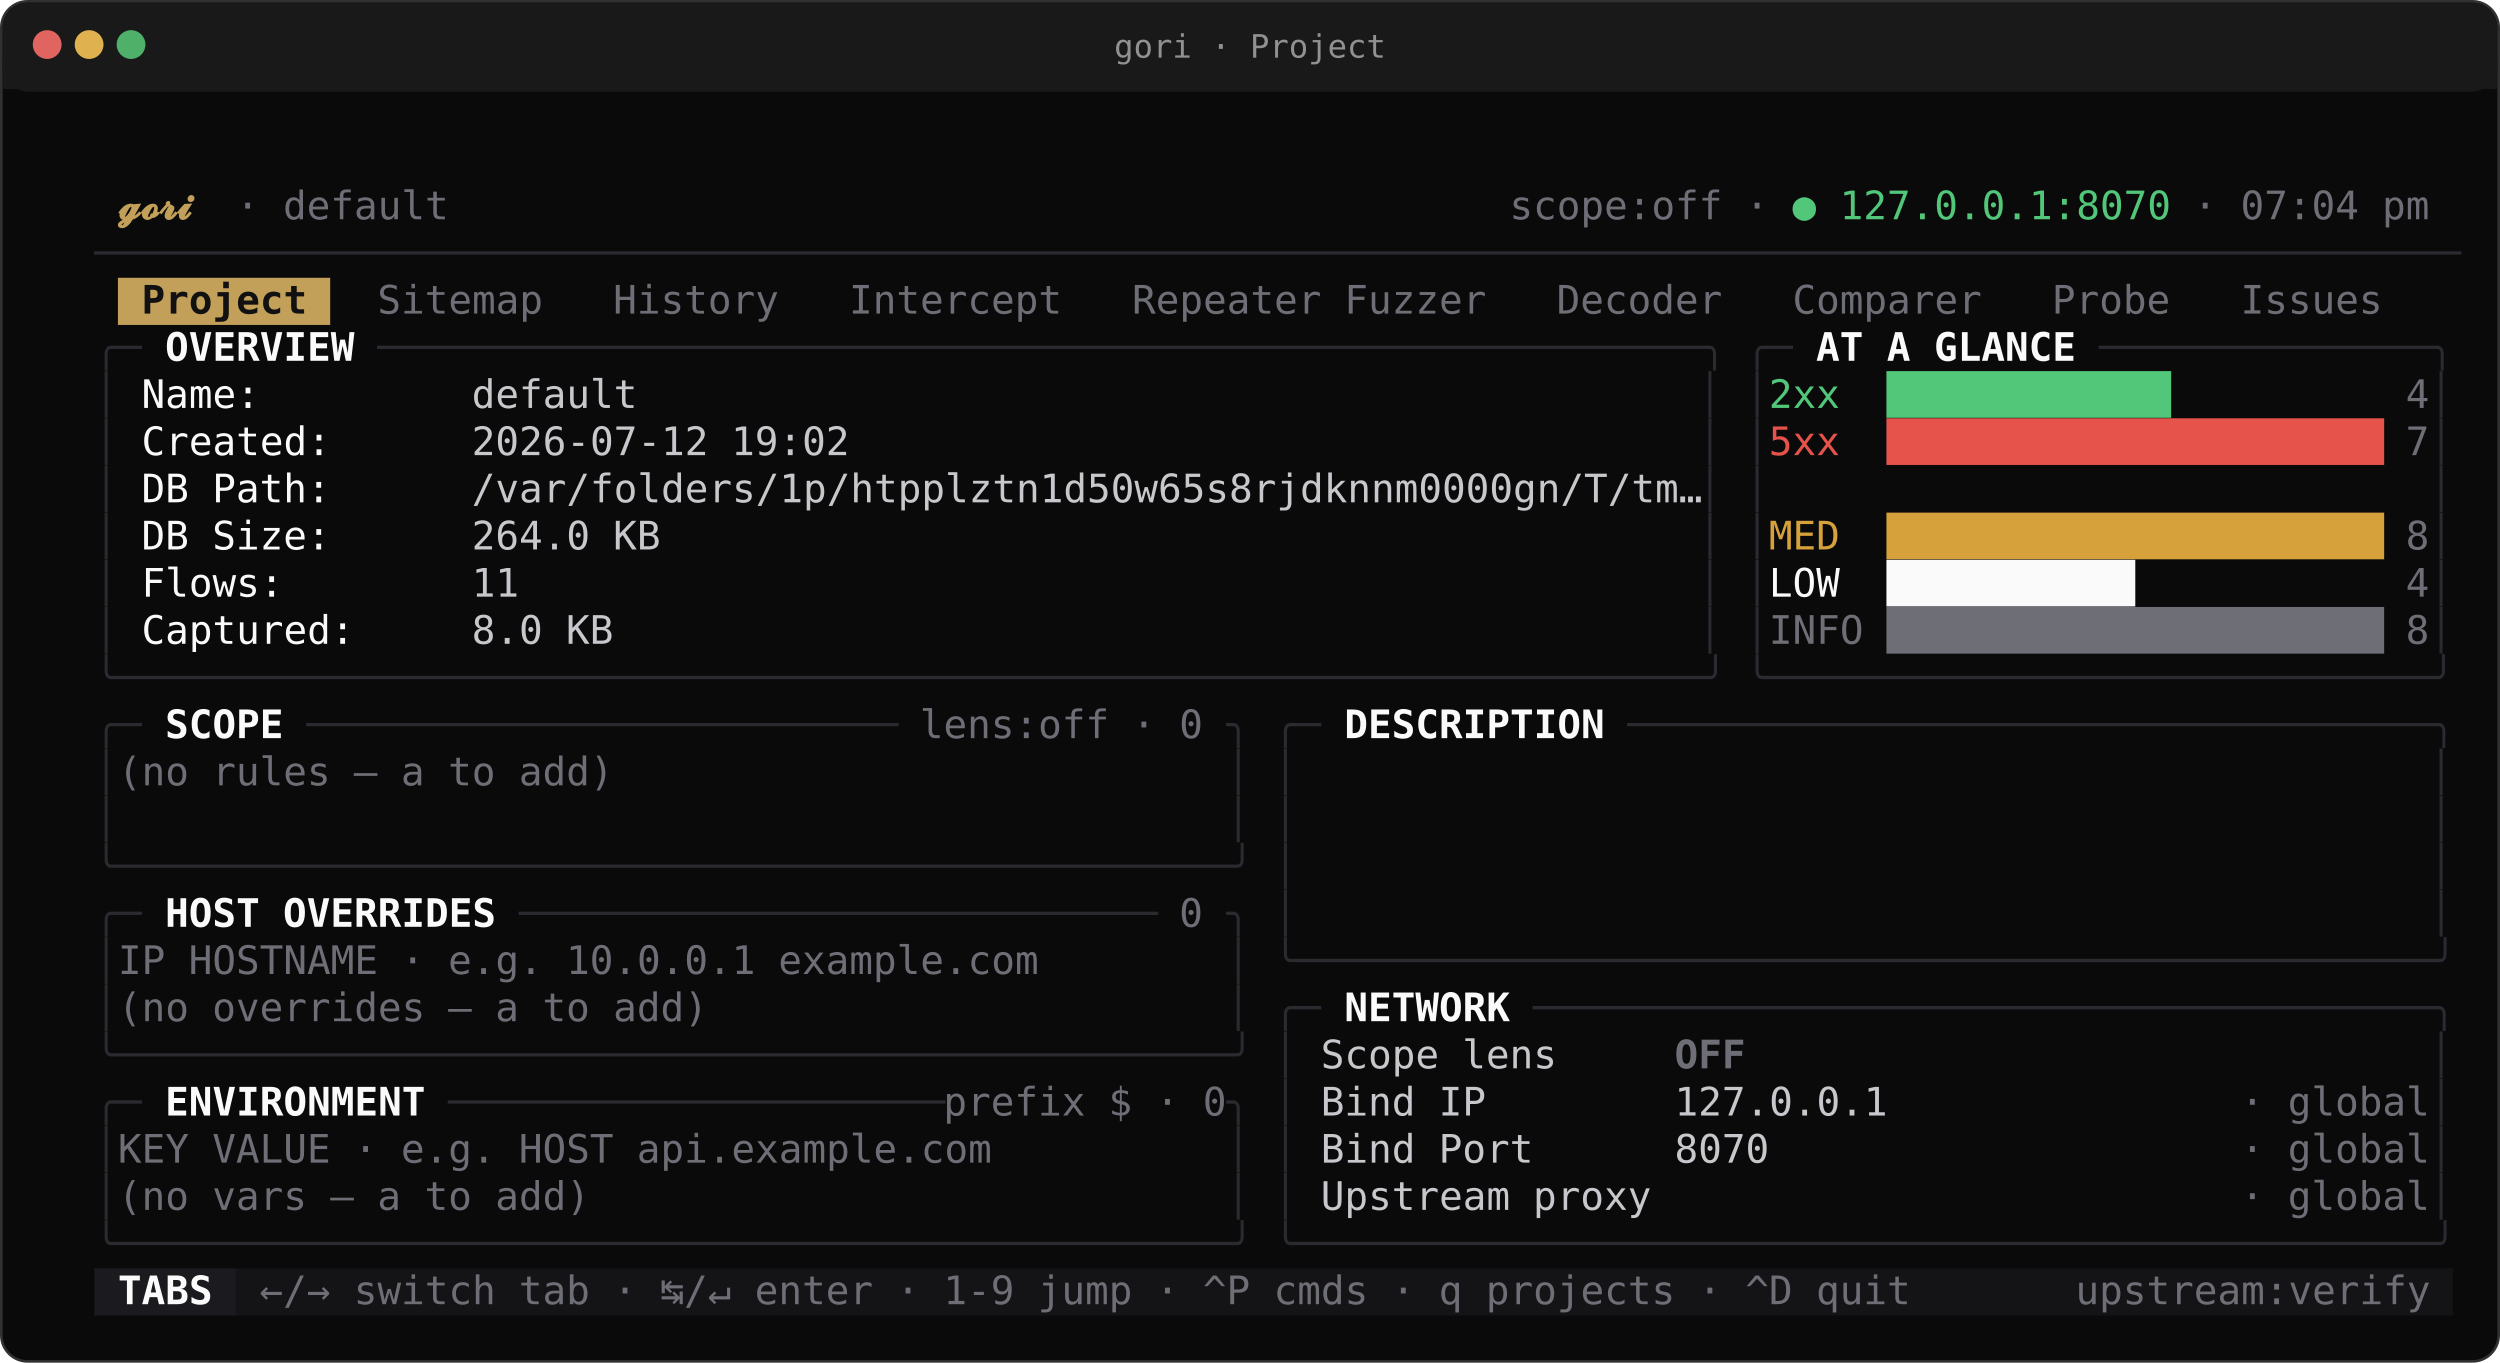
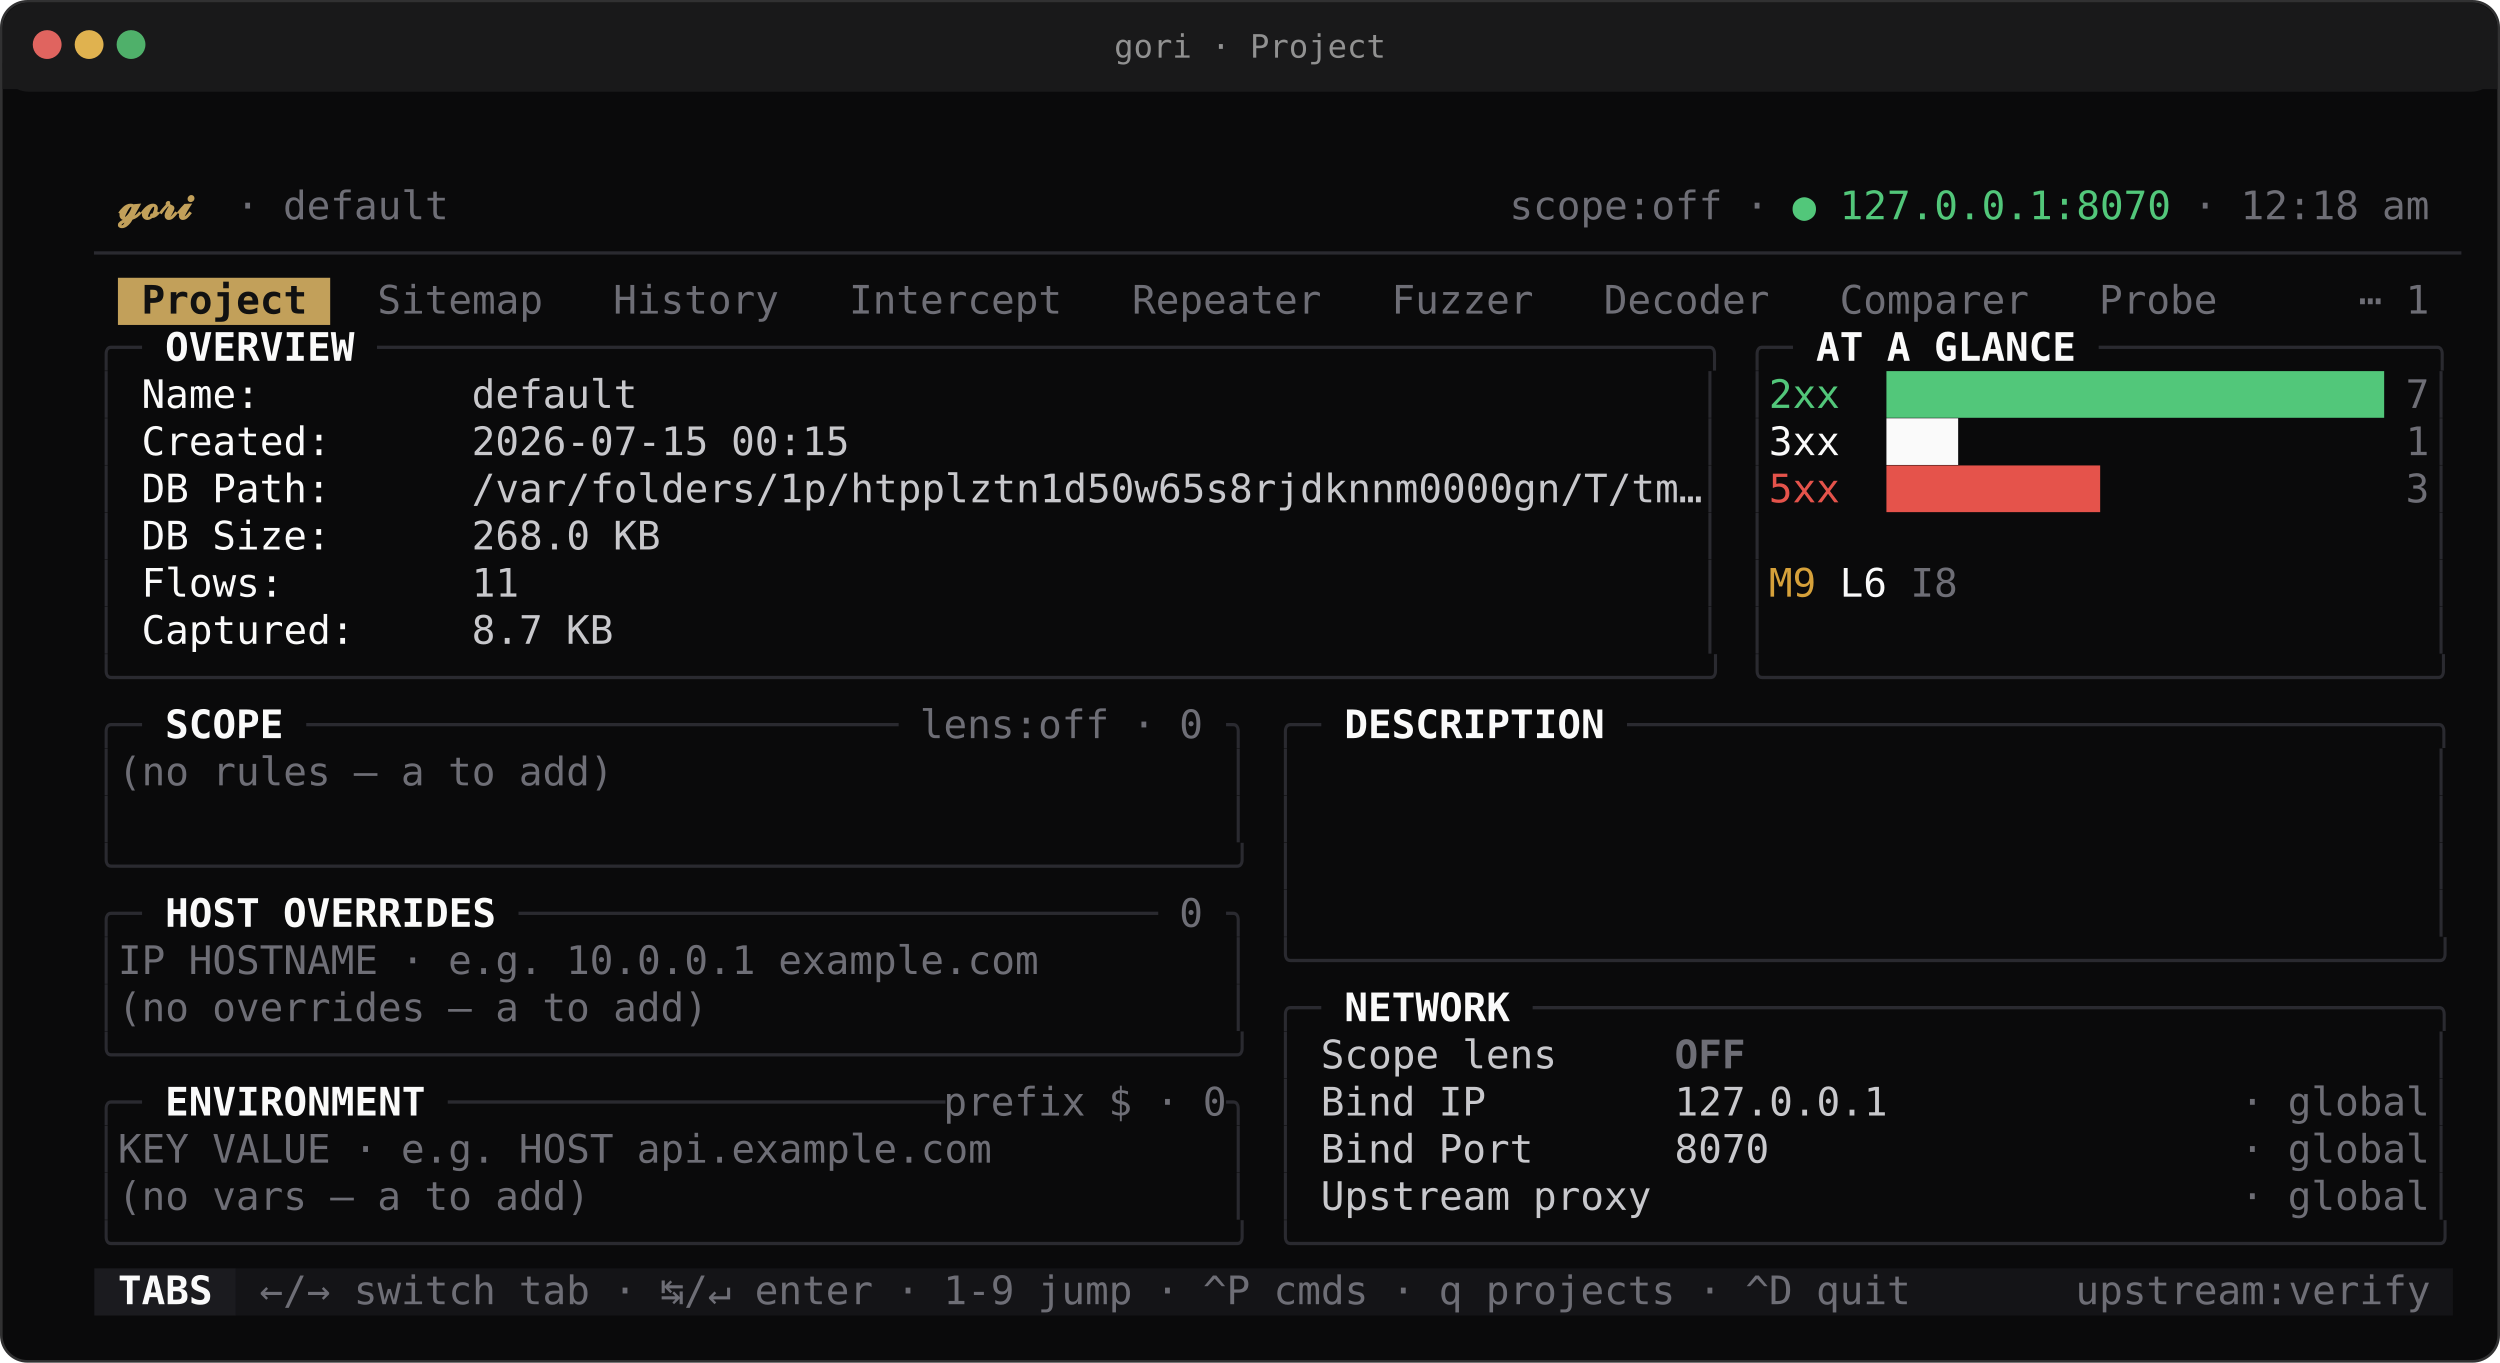
<svg xmlns="http://www.w3.org/2000/svg" width="954" height="520" viewBox="0 0 954.0 520.0" font-family="ui-monospace,'SF Mono','JetBrains Mono',Menlo,Consolas,monospace" font-size="15.0px" role="img" aria-label="gori · Project">
  <rect x="0.5" y="0.5" width="953.0" height="519.0" rx="10" ry="10" fill="#0a0a0b" stroke="#313132" stroke-width="1" />
  <rect x="1" y="1" width="952.0" height="34.0" rx="10" ry="10" fill="#19191a" />
  <rect x="1" y="24.0" width="952.0" height="10" fill="#19191a" />
  <circle cx="18.0" cy="17.0" r="5.5" fill="#e0645f" />
  <circle cx="34.0" cy="17.0" r="5.5" fill="#e0b24f" />
  <circle cx="50.0" cy="17.0" r="5.5" fill="#4fb06a" />
  <text x="477.0" y="22.0" text-anchor="middle" fill="#919191" font-size="12.3px">gori · Project</text>
  <rect x="45.00" y="106.00" width="81.00" height="18.00" fill="#c2a05a" />
  <rect x="36.00" y="484.00" width="54.00" height="18.00" fill="#1b1b1f" />
  <rect x="90.00" y="484.00" width="846.00" height="18.00" fill="#141417" />
  <text x="45.00" y="83.68" textLength="36.00" lengthAdjust="spacingAndGlyphs" fill="#c2a05a" font-weight="700" xml:space="preserve">𝓰𝓸𝓻𝓲</text>
  <text x="90.00" y="83.68" textLength="9.00" lengthAdjust="spacingAndGlyphs" fill="#6e6e76" xml:space="preserve">·</text>
  <text x="108.00" y="83.68" textLength="63.00" lengthAdjust="spacingAndGlyphs" fill="#6e6e76" xml:space="preserve">default</text>
  <text x="576.00" y="83.68" textLength="81.00" lengthAdjust="spacingAndGlyphs" fill="#6e6e76" xml:space="preserve">scope:off</text>
  <text x="666.00" y="83.68" textLength="9.00" lengthAdjust="spacingAndGlyphs" fill="#6e6e76" xml:space="preserve">·</text>
  <text x="684.00" y="83.68" textLength="9.00" lengthAdjust="spacingAndGlyphs" fill="#52c77a" xml:space="preserve">●</text>
  <text x="702.00" y="83.68" textLength="126.00" lengthAdjust="spacingAndGlyphs" fill="#52c77a" xml:space="preserve">127.0.0.1:8070</text>
  <text x="837.00" y="83.68" textLength="9.00" lengthAdjust="spacingAndGlyphs" fill="#6e6e76" xml:space="preserve">·</text>
-   <text x="855.00" y="83.68" textLength="45.00" lengthAdjust="spacingAndGlyphs" fill="#6e6e76" xml:space="preserve">07:04</text>
-   <text x="909.00" y="83.68" textLength="18.00" lengthAdjust="spacingAndGlyphs" fill="#6e6e76" xml:space="preserve">pm</text>
+   <text x="855.00" y="83.68" textLength="45.00" lengthAdjust="spacingAndGlyphs" fill="#6e6e76" xml:space="preserve">12:18</text>
+   <text x="909.00" y="83.68" textLength="18.00" lengthAdjust="spacingAndGlyphs" fill="#6e6e76" xml:space="preserve">am</text>
  <text x="36.00" y="101.68" textLength="900.00" lengthAdjust="spacingAndGlyphs" fill="#2a2a30" xml:space="preserve">────────────────────────────────────────────────────────────────────────────────────────────────────</text>
  <text x="54.00" y="119.68" textLength="63.00" lengthAdjust="spacingAndGlyphs" fill="#111111" font-weight="700" xml:space="preserve">Project</text>
  <text x="144.00" y="119.68" textLength="63.00" lengthAdjust="spacingAndGlyphs" fill="#6e6e76" xml:space="preserve">Sitemap</text>
  <text x="234.00" y="119.68" textLength="63.00" lengthAdjust="spacingAndGlyphs" fill="#6e6e76" xml:space="preserve">History</text>
  <text x="324.00" y="119.68" textLength="81.00" lengthAdjust="spacingAndGlyphs" fill="#6e6e76" xml:space="preserve">Intercept</text>
-   <text x="432.00" y="119.68" textLength="54.00" lengthAdjust="spacingAndGlyphs" fill="#6e6e76" xml:space="preserve">Repeater</text>
-   <text x="513.00" y="119.68" textLength="54.00" lengthAdjust="spacingAndGlyphs" fill="#6e6e76" xml:space="preserve">Fuzzer</text>
-   <text x="594.00" y="119.68" textLength="63.00" lengthAdjust="spacingAndGlyphs" fill="#6e6e76" xml:space="preserve">Decoder</text>
-   <text x="684.00" y="119.68" textLength="72.00" lengthAdjust="spacingAndGlyphs" fill="#6e6e76" xml:space="preserve">Comparer</text>
-   <text x="783.00" y="119.68" textLength="45.00" lengthAdjust="spacingAndGlyphs" fill="#6e6e76" xml:space="preserve">Probe</text>
-   <text x="855.00" y="119.68" textLength="72.00" lengthAdjust="spacingAndGlyphs" fill="#6e6e76" xml:space="preserve">Issues</text>
+   <text x="432.00" y="119.68" textLength="72.00" lengthAdjust="spacingAndGlyphs" fill="#6e6e76" xml:space="preserve">Repeater</text>
+   <text x="531.00" y="119.68" textLength="54.00" lengthAdjust="spacingAndGlyphs" fill="#6e6e76" xml:space="preserve">Fuzzer</text>
+   <text x="612.00" y="119.68" textLength="63.00" lengthAdjust="spacingAndGlyphs" fill="#6e6e76" xml:space="preserve">Decoder</text>
+   <text x="702.00" y="119.68" textLength="72.00" lengthAdjust="spacingAndGlyphs" fill="#6e6e76" xml:space="preserve">Comparer</text>
+   <text x="801.00" y="119.68" textLength="45.00" lengthAdjust="spacingAndGlyphs" fill="#6e6e76" xml:space="preserve">Probe</text>
+   <text x="900.00" y="119.68" textLength="9.00" lengthAdjust="spacingAndGlyphs" fill="#6e6e76" xml:space="preserve">⋯</text>
+   <text x="918.00" y="119.68" textLength="9.00" lengthAdjust="spacingAndGlyphs" fill="#6e6e76" xml:space="preserve">1</text>
  <text x="36.00" y="137.68" textLength="18.00" lengthAdjust="spacingAndGlyphs" fill="#2a2a30" xml:space="preserve">╭─</text>
  <text x="63.00" y="137.68" textLength="72.00" lengthAdjust="spacingAndGlyphs" fill="#fafafa" font-weight="700" xml:space="preserve">OVERVIEW</text>
  <text x="144.00" y="137.68" textLength="513.00" lengthAdjust="spacingAndGlyphs" fill="#2a2a30" xml:space="preserve">────────────────────────────────────────────────────────╮</text>
  <text x="666.00" y="137.68" textLength="18.00" lengthAdjust="spacingAndGlyphs" fill="#2a2a30" xml:space="preserve">╭─</text>
  <text x="693.00" y="137.68" textLength="18.00" lengthAdjust="spacingAndGlyphs" fill="#fafafa" font-weight="700" xml:space="preserve">AT</text>
  <text x="720.00" y="137.68" textLength="9.00" lengthAdjust="spacingAndGlyphs" fill="#fafafa" font-weight="700" xml:space="preserve">A</text>
  <text x="738.00" y="137.68" textLength="54.00" lengthAdjust="spacingAndGlyphs" fill="#fafafa" font-weight="700" xml:space="preserve">GLANCE</text>
  <text x="801.00" y="137.68" textLength="135.00" lengthAdjust="spacingAndGlyphs" fill="#2a2a30" xml:space="preserve">──────────────╮</text>
  <text x="36.00" y="155.68" textLength="9.00" lengthAdjust="spacingAndGlyphs" fill="#2a2a30" xml:space="preserve">│</text>
  <text x="54.00" y="155.68" textLength="45.00" lengthAdjust="spacingAndGlyphs" fill="#fafafa" xml:space="preserve">Name:</text>
  <text x="180.00" y="155.68" textLength="63.00" lengthAdjust="spacingAndGlyphs" fill="#c8c8cc" xml:space="preserve">default</text>
  <text x="648.00" y="155.68" textLength="9.00" lengthAdjust="spacingAndGlyphs" fill="#2a2a30" xml:space="preserve">│</text>
  <text x="666.00" y="155.68" textLength="9.00" lengthAdjust="spacingAndGlyphs" fill="#2a2a30" xml:space="preserve">│</text>
  <text x="675.00" y="155.68" textLength="27.00" lengthAdjust="spacingAndGlyphs" fill="#52c77a" xml:space="preserve">2xx</text>
-   <text x="720.00" y="155.68" textLength="108.00" lengthAdjust="spacingAndGlyphs" fill="#52c77a" xml:space="preserve">████████████</text>
-   <text x="918.00" y="155.68" textLength="9.00" lengthAdjust="spacingAndGlyphs" fill="#6e6e76" xml:space="preserve">4</text>
+   <text x="720.00" y="155.68" textLength="189.00" lengthAdjust="spacingAndGlyphs" fill="#52c77a" xml:space="preserve">█████████████████████</text>
+   <text x="918.00" y="155.68" textLength="9.00" lengthAdjust="spacingAndGlyphs" fill="#6e6e76" xml:space="preserve">7</text>
  <text x="927.00" y="155.68" textLength="9.00" lengthAdjust="spacingAndGlyphs" fill="#2a2a30" xml:space="preserve">│</text>
  <text x="36.00" y="173.68" textLength="9.00" lengthAdjust="spacingAndGlyphs" fill="#2a2a30" xml:space="preserve">│</text>
  <text x="54.00" y="173.68" textLength="72.00" lengthAdjust="spacingAndGlyphs" fill="#fafafa" xml:space="preserve">Created:</text>
-   <text x="180.00" y="173.68" textLength="90.00" lengthAdjust="spacingAndGlyphs" fill="#c8c8cc" xml:space="preserve">2026-07-12</text>
-   <text x="279.00" y="173.68" textLength="45.00" lengthAdjust="spacingAndGlyphs" fill="#c8c8cc" xml:space="preserve">19:02</text>
+   <text x="180.00" y="173.68" textLength="90.00" lengthAdjust="spacingAndGlyphs" fill="#c8c8cc" xml:space="preserve">2026-07-15</text>
+   <text x="279.00" y="173.68" textLength="45.00" lengthAdjust="spacingAndGlyphs" fill="#c8c8cc" xml:space="preserve">00:15</text>
  <text x="648.00" y="173.68" textLength="9.00" lengthAdjust="spacingAndGlyphs" fill="#2a2a30" xml:space="preserve">│</text>
  <text x="666.00" y="173.68" textLength="9.00" lengthAdjust="spacingAndGlyphs" fill="#2a2a30" xml:space="preserve">│</text>
-   <text x="675.00" y="173.68" textLength="27.00" lengthAdjust="spacingAndGlyphs" fill="#e5534b" xml:space="preserve">5xx</text>
-   <text x="720.00" y="173.68" textLength="189.00" lengthAdjust="spacingAndGlyphs" fill="#e5534b" xml:space="preserve">█████████████████████</text>
-   <text x="918.00" y="173.68" textLength="9.00" lengthAdjust="spacingAndGlyphs" fill="#6e6e76" xml:space="preserve">7</text>
+   <text x="675.00" y="173.68" textLength="27.00" lengthAdjust="spacingAndGlyphs" fill="#fafafa" xml:space="preserve">3xx</text>
+   <text x="720.00" y="173.68" textLength="27.00" lengthAdjust="spacingAndGlyphs" fill="#fafafa" xml:space="preserve">███</text>
+   <text x="918.00" y="173.68" textLength="9.00" lengthAdjust="spacingAndGlyphs" fill="#6e6e76" xml:space="preserve">1</text>
  <text x="927.00" y="173.68" textLength="9.00" lengthAdjust="spacingAndGlyphs" fill="#2a2a30" xml:space="preserve">│</text>
  <text x="36.00" y="191.68" textLength="9.00" lengthAdjust="spacingAndGlyphs" fill="#2a2a30" xml:space="preserve">│</text>
  <text x="54.00" y="191.68" textLength="18.00" lengthAdjust="spacingAndGlyphs" fill="#fafafa" xml:space="preserve">DB</text>
  <text x="81.00" y="191.68" textLength="45.00" lengthAdjust="spacingAndGlyphs" fill="#fafafa" xml:space="preserve">Path:</text>
  <text x="180.00" y="191.68" textLength="468.00" lengthAdjust="spacingAndGlyphs" fill="#c8c8cc" xml:space="preserve">/var/folders/1p/htpplztn1d50w65s8rjdknnm0000gn/T/tm…</text>
  <text x="648.00" y="191.68" textLength="9.00" lengthAdjust="spacingAndGlyphs" fill="#2a2a30" xml:space="preserve">│</text>
  <text x="666.00" y="191.68" textLength="9.00" lengthAdjust="spacingAndGlyphs" fill="#2a2a30" xml:space="preserve">│</text>
+   <text x="675.00" y="191.68" textLength="27.00" lengthAdjust="spacingAndGlyphs" fill="#e5534b" xml:space="preserve">5xx</text>
+   <text x="720.00" y="191.68" textLength="81.00" lengthAdjust="spacingAndGlyphs" fill="#e5534b" xml:space="preserve">█████████</text>
+   <text x="918.00" y="191.68" textLength="9.00" lengthAdjust="spacingAndGlyphs" fill="#6e6e76" xml:space="preserve">3</text>
  <text x="927.00" y="191.68" textLength="9.00" lengthAdjust="spacingAndGlyphs" fill="#2a2a30" xml:space="preserve">│</text>
  <text x="36.00" y="209.68" textLength="9.00" lengthAdjust="spacingAndGlyphs" fill="#2a2a30" xml:space="preserve">│</text>
  <text x="54.00" y="209.68" textLength="18.00" lengthAdjust="spacingAndGlyphs" fill="#fafafa" xml:space="preserve">DB</text>
  <text x="81.00" y="209.68" textLength="45.00" lengthAdjust="spacingAndGlyphs" fill="#fafafa" xml:space="preserve">Size:</text>
-   <text x="180.00" y="209.68" textLength="45.00" lengthAdjust="spacingAndGlyphs" fill="#c8c8cc" xml:space="preserve">264.0</text>
+   <text x="180.00" y="209.68" textLength="45.00" lengthAdjust="spacingAndGlyphs" fill="#c8c8cc" xml:space="preserve">268.0</text>
  <text x="234.00" y="209.68" textLength="18.00" lengthAdjust="spacingAndGlyphs" fill="#c8c8cc" xml:space="preserve">KB</text>
  <text x="648.00" y="209.68" textLength="9.00" lengthAdjust="spacingAndGlyphs" fill="#2a2a30" xml:space="preserve">│</text>
  <text x="666.00" y="209.68" textLength="9.00" lengthAdjust="spacingAndGlyphs" fill="#2a2a30" xml:space="preserve">│</text>
-   <text x="675.00" y="209.68" textLength="27.00" lengthAdjust="spacingAndGlyphs" fill="#d6a13a" xml:space="preserve">MED</text>
-   <text x="720.00" y="209.68" textLength="189.00" lengthAdjust="spacingAndGlyphs" fill="#d6a13a" xml:space="preserve">█████████████████████</text>
-   <text x="918.00" y="209.68" textLength="9.00" lengthAdjust="spacingAndGlyphs" fill="#6e6e76" xml:space="preserve">8</text>
  <text x="927.00" y="209.68" textLength="9.00" lengthAdjust="spacingAndGlyphs" fill="#2a2a30" xml:space="preserve">│</text>
  <text x="36.00" y="227.68" textLength="9.00" lengthAdjust="spacingAndGlyphs" fill="#2a2a30" xml:space="preserve">│</text>
  <text x="54.00" y="227.68" textLength="54.00" lengthAdjust="spacingAndGlyphs" fill="#fafafa" xml:space="preserve">Flows:</text>
  <text x="180.00" y="227.68" textLength="18.00" lengthAdjust="spacingAndGlyphs" fill="#c8c8cc" xml:space="preserve">11</text>
  <text x="648.00" y="227.68" textLength="9.00" lengthAdjust="spacingAndGlyphs" fill="#2a2a30" xml:space="preserve">│</text>
  <text x="666.00" y="227.68" textLength="9.00" lengthAdjust="spacingAndGlyphs" fill="#2a2a30" xml:space="preserve">│</text>
-   <text x="675.00" y="227.68" textLength="27.00" lengthAdjust="spacingAndGlyphs" fill="#fafafa" xml:space="preserve">LOW</text>
-   <text x="720.00" y="227.68" textLength="99.00" lengthAdjust="spacingAndGlyphs" fill="#fafafa" xml:space="preserve">██████████▌</text>
-   <text x="918.00" y="227.68" textLength="9.00" lengthAdjust="spacingAndGlyphs" fill="#6e6e76" xml:space="preserve">4</text>
+   <text x="675.00" y="227.68" textLength="18.00" lengthAdjust="spacingAndGlyphs" fill="#d6a13a" xml:space="preserve">M9</text>
+   <text x="702.00" y="227.68" textLength="18.00" lengthAdjust="spacingAndGlyphs" fill="#fafafa" xml:space="preserve">L6</text>
+   <text x="729.00" y="227.68" textLength="18.00" lengthAdjust="spacingAndGlyphs" fill="#6e6e76" xml:space="preserve">I8</text>
  <text x="927.00" y="227.68" textLength="9.00" lengthAdjust="spacingAndGlyphs" fill="#2a2a30" xml:space="preserve">│</text>
  <text x="36.00" y="245.68" textLength="9.00" lengthAdjust="spacingAndGlyphs" fill="#2a2a30" xml:space="preserve">│</text>
  <text x="54.00" y="245.68" textLength="81.00" lengthAdjust="spacingAndGlyphs" fill="#fafafa" xml:space="preserve">Captured:</text>
-   <text x="180.00" y="245.68" textLength="27.00" lengthAdjust="spacingAndGlyphs" fill="#c8c8cc" xml:space="preserve">8.0</text>
+   <text x="180.00" y="245.68" textLength="27.00" lengthAdjust="spacingAndGlyphs" fill="#c8c8cc" xml:space="preserve">8.7</text>
  <text x="216.00" y="245.68" textLength="18.00" lengthAdjust="spacingAndGlyphs" fill="#c8c8cc" xml:space="preserve">KB</text>
  <text x="648.00" y="245.68" textLength="9.00" lengthAdjust="spacingAndGlyphs" fill="#2a2a30" xml:space="preserve">│</text>
  <text x="666.00" y="245.68" textLength="9.00" lengthAdjust="spacingAndGlyphs" fill="#2a2a30" xml:space="preserve">│</text>
-   <text x="675.00" y="245.68" textLength="36.00" lengthAdjust="spacingAndGlyphs" fill="#6e6e76" xml:space="preserve">INFO</text>
-   <text x="720.00" y="245.68" textLength="189.00" lengthAdjust="spacingAndGlyphs" fill="#6e6e76" xml:space="preserve">█████████████████████</text>
-   <text x="918.00" y="245.68" textLength="9.00" lengthAdjust="spacingAndGlyphs" fill="#6e6e76" xml:space="preserve">8</text>
  <text x="927.00" y="245.68" textLength="9.00" lengthAdjust="spacingAndGlyphs" fill="#2a2a30" xml:space="preserve">│</text>
  <text x="36.00" y="263.68" textLength="621.00" lengthAdjust="spacingAndGlyphs" fill="#2a2a30" xml:space="preserve">╰───────────────────────────────────────────────────────────────────╯</text>
  <text x="666.00" y="263.68" textLength="270.00" lengthAdjust="spacingAndGlyphs" fill="#2a2a30" xml:space="preserve">╰────────────────────────────╯</text>
  <text x="36.00" y="281.68" textLength="18.00" lengthAdjust="spacingAndGlyphs" fill="#2a2a30" xml:space="preserve">╭─</text>
  <text x="63.00" y="281.68" textLength="45.00" lengthAdjust="spacingAndGlyphs" fill="#fafafa" font-weight="700" xml:space="preserve">SCOPE</text>
  <text x="117.00" y="281.68" textLength="225.00" lengthAdjust="spacingAndGlyphs" fill="#2a2a30" xml:space="preserve">─────────────────────────</text>
  <text x="351.00" y="281.68" textLength="72.00" lengthAdjust="spacingAndGlyphs" fill="#6e6e76" xml:space="preserve">lens:off</text>
  <text x="432.00" y="281.68" textLength="9.00" lengthAdjust="spacingAndGlyphs" fill="#6e6e76" xml:space="preserve">·</text>
  <text x="450.00" y="281.68" textLength="9.00" lengthAdjust="spacingAndGlyphs" fill="#6e6e76" xml:space="preserve">0</text>
  <text x="468.00" y="281.68" textLength="9.00" lengthAdjust="spacingAndGlyphs" fill="#2a2a30" xml:space="preserve">╮</text>
  <text x="486.00" y="281.68" textLength="18.00" lengthAdjust="spacingAndGlyphs" fill="#2a2a30" xml:space="preserve">╭─</text>
  <text x="513.00" y="281.68" textLength="99.00" lengthAdjust="spacingAndGlyphs" fill="#fafafa" font-weight="700" xml:space="preserve">DESCRIPTION</text>
  <text x="621.00" y="281.68" textLength="315.00" lengthAdjust="spacingAndGlyphs" fill="#2a2a30" xml:space="preserve">──────────────────────────────────╮</text>
  <text x="36.00" y="299.68" textLength="9.00" lengthAdjust="spacingAndGlyphs" fill="#2a2a30" xml:space="preserve">│</text>
  <text x="45.00" y="299.68" textLength="27.00" lengthAdjust="spacingAndGlyphs" fill="#6e6e76" xml:space="preserve">(no</text>
  <text x="81.00" y="299.68" textLength="45.00" lengthAdjust="spacingAndGlyphs" fill="#6e6e76" xml:space="preserve">rules</text>
  <text x="135.00" y="299.68" textLength="9.00" lengthAdjust="spacingAndGlyphs" fill="#6e6e76" xml:space="preserve">—</text>
  <text x="153.00" y="299.68" textLength="9.00" lengthAdjust="spacingAndGlyphs" fill="#6e6e76" xml:space="preserve">a</text>
  <text x="171.00" y="299.68" textLength="18.00" lengthAdjust="spacingAndGlyphs" fill="#6e6e76" xml:space="preserve">to</text>
  <text x="198.00" y="299.68" textLength="36.00" lengthAdjust="spacingAndGlyphs" fill="#6e6e76" xml:space="preserve">add)</text>
  <text x="468.00" y="299.68" textLength="9.00" lengthAdjust="spacingAndGlyphs" fill="#2a2a30" xml:space="preserve">│</text>
  <text x="486.00" y="299.68" textLength="9.00" lengthAdjust="spacingAndGlyphs" fill="#2a2a30" xml:space="preserve">│</text>
  <text x="927.00" y="299.68" textLength="9.00" lengthAdjust="spacingAndGlyphs" fill="#2a2a30" xml:space="preserve">│</text>
  <text x="36.00" y="317.68" textLength="9.00" lengthAdjust="spacingAndGlyphs" fill="#2a2a30" xml:space="preserve">│</text>
  <text x="468.00" y="317.68" textLength="9.00" lengthAdjust="spacingAndGlyphs" fill="#2a2a30" xml:space="preserve">│</text>
  <text x="486.00" y="317.68" textLength="9.00" lengthAdjust="spacingAndGlyphs" fill="#2a2a30" xml:space="preserve">│</text>
  <text x="927.00" y="317.68" textLength="9.00" lengthAdjust="spacingAndGlyphs" fill="#2a2a30" xml:space="preserve">│</text>
  <text x="36.00" y="335.68" textLength="441.00" lengthAdjust="spacingAndGlyphs" fill="#2a2a30" xml:space="preserve">╰───────────────────────────────────────────────╯</text>
  <text x="486.00" y="335.68" textLength="9.00" lengthAdjust="spacingAndGlyphs" fill="#2a2a30" xml:space="preserve">│</text>
  <text x="927.00" y="335.68" textLength="9.00" lengthAdjust="spacingAndGlyphs" fill="#2a2a30" xml:space="preserve">│</text>
  <text x="36.00" y="353.68" textLength="18.00" lengthAdjust="spacingAndGlyphs" fill="#2a2a30" xml:space="preserve">╭─</text>
  <text x="63.00" y="353.68" textLength="36.00" lengthAdjust="spacingAndGlyphs" fill="#fafafa" font-weight="700" xml:space="preserve">HOST</text>
  <text x="108.00" y="353.68" textLength="81.00" lengthAdjust="spacingAndGlyphs" fill="#fafafa" font-weight="700" xml:space="preserve">OVERRIDES</text>
  <text x="198.00" y="353.68" textLength="243.00" lengthAdjust="spacingAndGlyphs" fill="#2a2a30" xml:space="preserve">───────────────────────────</text>
  <text x="450.00" y="353.68" textLength="9.00" lengthAdjust="spacingAndGlyphs" fill="#6e6e76" xml:space="preserve">0</text>
  <text x="468.00" y="353.68" textLength="9.00" lengthAdjust="spacingAndGlyphs" fill="#2a2a30" xml:space="preserve">╮</text>
  <text x="486.00" y="353.68" textLength="9.00" lengthAdjust="spacingAndGlyphs" fill="#2a2a30" xml:space="preserve">│</text>
  <text x="927.00" y="353.68" textLength="9.00" lengthAdjust="spacingAndGlyphs" fill="#2a2a30" xml:space="preserve">│</text>
  <text x="36.00" y="371.68" textLength="9.00" lengthAdjust="spacingAndGlyphs" fill="#2a2a30" xml:space="preserve">│</text>
  <text x="45.00" y="371.68" textLength="18.00" lengthAdjust="spacingAndGlyphs" fill="#6e6e76" xml:space="preserve">IP</text>
  <text x="72.00" y="371.68" textLength="72.00" lengthAdjust="spacingAndGlyphs" fill="#6e6e76" xml:space="preserve">HOSTNAME</text>
  <text x="153.00" y="371.68" textLength="9.00" lengthAdjust="spacingAndGlyphs" fill="#6e6e76" xml:space="preserve">·</text>
  <text x="171.00" y="371.68" textLength="36.00" lengthAdjust="spacingAndGlyphs" fill="#6e6e76" xml:space="preserve">e.g.</text>
  <text x="216.00" y="371.68" textLength="72.00" lengthAdjust="spacingAndGlyphs" fill="#6e6e76" xml:space="preserve">10.0.0.1</text>
  <text x="297.00" y="371.68" textLength="99.00" lengthAdjust="spacingAndGlyphs" fill="#6e6e76" xml:space="preserve">example.com</text>
  <text x="468.00" y="371.68" textLength="9.00" lengthAdjust="spacingAndGlyphs" fill="#2a2a30" xml:space="preserve">│</text>
  <text x="486.00" y="371.68" textLength="450.00" lengthAdjust="spacingAndGlyphs" fill="#2a2a30" xml:space="preserve">╰────────────────────────────────────────────────╯</text>
  <text x="36.00" y="389.68" textLength="9.00" lengthAdjust="spacingAndGlyphs" fill="#2a2a30" xml:space="preserve">│</text>
  <text x="45.00" y="389.68" textLength="27.00" lengthAdjust="spacingAndGlyphs" fill="#6e6e76" xml:space="preserve">(no</text>
  <text x="81.00" y="389.68" textLength="81.00" lengthAdjust="spacingAndGlyphs" fill="#6e6e76" xml:space="preserve">overrides</text>
  <text x="171.00" y="389.68" textLength="9.00" lengthAdjust="spacingAndGlyphs" fill="#6e6e76" xml:space="preserve">—</text>
  <text x="189.00" y="389.68" textLength="9.00" lengthAdjust="spacingAndGlyphs" fill="#6e6e76" xml:space="preserve">a</text>
  <text x="207.00" y="389.68" textLength="18.00" lengthAdjust="spacingAndGlyphs" fill="#6e6e76" xml:space="preserve">to</text>
  <text x="234.00" y="389.68" textLength="36.00" lengthAdjust="spacingAndGlyphs" fill="#6e6e76" xml:space="preserve">add)</text>
  <text x="468.00" y="389.68" textLength="9.00" lengthAdjust="spacingAndGlyphs" fill="#2a2a30" xml:space="preserve">│</text>
  <text x="486.00" y="389.68" textLength="18.00" lengthAdjust="spacingAndGlyphs" fill="#2a2a30" xml:space="preserve">╭─</text>
  <text x="513.00" y="389.68" textLength="63.00" lengthAdjust="spacingAndGlyphs" fill="#fafafa" font-weight="700" xml:space="preserve">NETWORK</text>
  <text x="585.00" y="389.68" textLength="351.00" lengthAdjust="spacingAndGlyphs" fill="#2a2a30" xml:space="preserve">──────────────────────────────────────╮</text>
  <text x="36.00" y="407.68" textLength="441.00" lengthAdjust="spacingAndGlyphs" fill="#2a2a30" xml:space="preserve">╰───────────────────────────────────────────────╯</text>
  <text x="486.00" y="407.68" textLength="9.00" lengthAdjust="spacingAndGlyphs" fill="#2a2a30" xml:space="preserve">│</text>
  <text x="504.00" y="407.68" textLength="45.00" lengthAdjust="spacingAndGlyphs" fill="#c8c8cc" xml:space="preserve">Scope</text>
  <text x="558.00" y="407.68" textLength="36.00" lengthAdjust="spacingAndGlyphs" fill="#c8c8cc" xml:space="preserve">lens</text>
  <text x="639.00" y="407.68" textLength="27.00" lengthAdjust="spacingAndGlyphs" fill="#6e6e76" font-weight="700" xml:space="preserve">OFF</text>
  <text x="927.00" y="407.68" textLength="9.00" lengthAdjust="spacingAndGlyphs" fill="#2a2a30" xml:space="preserve">│</text>
  <text x="36.00" y="425.68" textLength="18.00" lengthAdjust="spacingAndGlyphs" fill="#2a2a30" xml:space="preserve">╭─</text>
  <text x="63.00" y="425.68" textLength="99.00" lengthAdjust="spacingAndGlyphs" fill="#fafafa" font-weight="700" xml:space="preserve">ENVIRONMENT</text>
  <text x="171.00" y="425.68" textLength="189.00" lengthAdjust="spacingAndGlyphs" fill="#2a2a30" xml:space="preserve">─────────────────────</text>
  <text x="360.00" y="425.68" textLength="54.00" lengthAdjust="spacingAndGlyphs" fill="#6e6e76" xml:space="preserve">prefix</text>
  <text x="423.00" y="425.68" textLength="9.00" lengthAdjust="spacingAndGlyphs" fill="#6e6e76" xml:space="preserve">$</text>
  <text x="441.00" y="425.68" textLength="9.00" lengthAdjust="spacingAndGlyphs" fill="#6e6e76" xml:space="preserve">·</text>
  <text x="459.00" y="425.68" textLength="9.00" lengthAdjust="spacingAndGlyphs" fill="#6e6e76" xml:space="preserve">0</text>
  <text x="468.00" y="425.68" textLength="9.00" lengthAdjust="spacingAndGlyphs" fill="#2a2a30" xml:space="preserve">╮</text>
  <text x="486.00" y="425.68" textLength="9.00" lengthAdjust="spacingAndGlyphs" fill="#2a2a30" xml:space="preserve">│</text>
  <text x="504.00" y="425.68" textLength="36.00" lengthAdjust="spacingAndGlyphs" fill="#c8c8cc" xml:space="preserve">Bind</text>
  <text x="549.00" y="425.68" textLength="18.00" lengthAdjust="spacingAndGlyphs" fill="#c8c8cc" xml:space="preserve">IP</text>
  <text x="639.00" y="425.68" textLength="81.00" lengthAdjust="spacingAndGlyphs" fill="#c8c8cc" xml:space="preserve">127.0.0.1</text>
  <text x="855.00" y="425.68" textLength="9.00" lengthAdjust="spacingAndGlyphs" fill="#6e6e76" xml:space="preserve">·</text>
  <text x="873.00" y="425.68" textLength="54.00" lengthAdjust="spacingAndGlyphs" fill="#6e6e76" xml:space="preserve">global</text>
  <text x="927.00" y="425.68" textLength="9.00" lengthAdjust="spacingAndGlyphs" fill="#2a2a30" xml:space="preserve">│</text>
  <text x="36.00" y="443.68" textLength="9.00" lengthAdjust="spacingAndGlyphs" fill="#2a2a30" xml:space="preserve">│</text>
  <text x="45.00" y="443.68" textLength="27.00" lengthAdjust="spacingAndGlyphs" fill="#6e6e76" xml:space="preserve">KEY</text>
  <text x="81.00" y="443.68" textLength="45.00" lengthAdjust="spacingAndGlyphs" fill="#6e6e76" xml:space="preserve">VALUE</text>
  <text x="135.00" y="443.68" textLength="9.00" lengthAdjust="spacingAndGlyphs" fill="#6e6e76" xml:space="preserve">·</text>
  <text x="153.00" y="443.68" textLength="36.00" lengthAdjust="spacingAndGlyphs" fill="#6e6e76" xml:space="preserve">e.g.</text>
  <text x="198.00" y="443.68" textLength="36.00" lengthAdjust="spacingAndGlyphs" fill="#6e6e76" xml:space="preserve">HOST</text>
  <text x="243.00" y="443.68" textLength="135.00" lengthAdjust="spacingAndGlyphs" fill="#6e6e76" xml:space="preserve">api.example.com</text>
  <text x="468.00" y="443.68" textLength="9.00" lengthAdjust="spacingAndGlyphs" fill="#2a2a30" xml:space="preserve">│</text>
  <text x="486.00" y="443.68" textLength="9.00" lengthAdjust="spacingAndGlyphs" fill="#2a2a30" xml:space="preserve">│</text>
  <text x="504.00" y="443.68" textLength="36.00" lengthAdjust="spacingAndGlyphs" fill="#c8c8cc" xml:space="preserve">Bind</text>
  <text x="549.00" y="443.68" textLength="36.00" lengthAdjust="spacingAndGlyphs" fill="#c8c8cc" xml:space="preserve">Port</text>
  <text x="639.00" y="443.68" textLength="36.00" lengthAdjust="spacingAndGlyphs" fill="#c8c8cc" xml:space="preserve">8070</text>
  <text x="855.00" y="443.68" textLength="9.00" lengthAdjust="spacingAndGlyphs" fill="#6e6e76" xml:space="preserve">·</text>
  <text x="873.00" y="443.68" textLength="54.00" lengthAdjust="spacingAndGlyphs" fill="#6e6e76" xml:space="preserve">global</text>
  <text x="927.00" y="443.68" textLength="9.00" lengthAdjust="spacingAndGlyphs" fill="#2a2a30" xml:space="preserve">│</text>
  <text x="36.00" y="461.68" textLength="9.00" lengthAdjust="spacingAndGlyphs" fill="#2a2a30" xml:space="preserve">│</text>
  <text x="45.00" y="461.68" textLength="27.00" lengthAdjust="spacingAndGlyphs" fill="#6e6e76" xml:space="preserve">(no</text>
  <text x="81.00" y="461.68" textLength="36.00" lengthAdjust="spacingAndGlyphs" fill="#6e6e76" xml:space="preserve">vars</text>
  <text x="126.00" y="461.68" textLength="9.00" lengthAdjust="spacingAndGlyphs" fill="#6e6e76" xml:space="preserve">—</text>
  <text x="144.00" y="461.68" textLength="9.00" lengthAdjust="spacingAndGlyphs" fill="#6e6e76" xml:space="preserve">a</text>
  <text x="162.00" y="461.68" textLength="18.00" lengthAdjust="spacingAndGlyphs" fill="#6e6e76" xml:space="preserve">to</text>
  <text x="189.00" y="461.68" textLength="36.00" lengthAdjust="spacingAndGlyphs" fill="#6e6e76" xml:space="preserve">add)</text>
  <text x="468.00" y="461.68" textLength="9.00" lengthAdjust="spacingAndGlyphs" fill="#2a2a30" xml:space="preserve">│</text>
  <text x="486.00" y="461.68" textLength="9.00" lengthAdjust="spacingAndGlyphs" fill="#2a2a30" xml:space="preserve">│</text>
  <text x="504.00" y="461.68" textLength="72.00" lengthAdjust="spacingAndGlyphs" fill="#c8c8cc" xml:space="preserve">Upstream</text>
  <text x="585.00" y="461.68" textLength="45.00" lengthAdjust="spacingAndGlyphs" fill="#c8c8cc" xml:space="preserve">proxy</text>
  <text x="855.00" y="461.68" textLength="9.00" lengthAdjust="spacingAndGlyphs" fill="#6e6e76" xml:space="preserve">·</text>
  <text x="873.00" y="461.68" textLength="54.00" lengthAdjust="spacingAndGlyphs" fill="#6e6e76" xml:space="preserve">global</text>
  <text x="927.00" y="461.68" textLength="9.00" lengthAdjust="spacingAndGlyphs" fill="#2a2a30" xml:space="preserve">│</text>
  <text x="36.00" y="479.68" textLength="441.00" lengthAdjust="spacingAndGlyphs" fill="#2a2a30" xml:space="preserve">╰───────────────────────────────────────────────╯</text>
  <text x="486.00" y="479.68" textLength="450.00" lengthAdjust="spacingAndGlyphs" fill="#2a2a30" xml:space="preserve">╰────────────────────────────────────────────────╯</text>
  <text x="45.00" y="497.68" textLength="36.00" lengthAdjust="spacingAndGlyphs" fill="#fafafa" font-weight="700" xml:space="preserve">TABS</text>
  <text x="99.00" y="497.68" textLength="27.00" lengthAdjust="spacingAndGlyphs" fill="#6e6e76" xml:space="preserve">←/→</text>
  <text x="135.00" y="497.68" textLength="54.00" lengthAdjust="spacingAndGlyphs" fill="#6e6e76" xml:space="preserve">switch</text>
  <text x="198.00" y="497.68" textLength="27.00" lengthAdjust="spacingAndGlyphs" fill="#6e6e76" xml:space="preserve">tab</text>
  <text x="234.00" y="497.68" textLength="9.00" lengthAdjust="spacingAndGlyphs" fill="#6e6e76" xml:space="preserve">·</text>
  <text x="252.00" y="497.68" textLength="27.00" lengthAdjust="spacingAndGlyphs" fill="#6e6e76" xml:space="preserve">↹/↵</text>
  <text x="288.00" y="497.68" textLength="45.00" lengthAdjust="spacingAndGlyphs" fill="#6e6e76" xml:space="preserve">enter</text>
  <text x="342.00" y="497.68" textLength="9.00" lengthAdjust="spacingAndGlyphs" fill="#6e6e76" xml:space="preserve">·</text>
  <text x="360.00" y="497.68" textLength="27.00" lengthAdjust="spacingAndGlyphs" fill="#6e6e76" xml:space="preserve">1-9</text>
  <text x="396.00" y="497.68" textLength="36.00" lengthAdjust="spacingAndGlyphs" fill="#6e6e76" xml:space="preserve">jump</text>
  <text x="441.00" y="497.68" textLength="9.00" lengthAdjust="spacingAndGlyphs" fill="#6e6e76" xml:space="preserve">·</text>
  <text x="459.00" y="497.68" textLength="18.00" lengthAdjust="spacingAndGlyphs" fill="#6e6e76" xml:space="preserve">^P</text>
  <text x="486.00" y="497.68" textLength="36.00" lengthAdjust="spacingAndGlyphs" fill="#6e6e76" xml:space="preserve">cmds</text>
  <text x="531.00" y="497.68" textLength="9.00" lengthAdjust="spacingAndGlyphs" fill="#6e6e76" xml:space="preserve">·</text>
  <text x="549.00" y="497.68" textLength="9.00" lengthAdjust="spacingAndGlyphs" fill="#6e6e76" xml:space="preserve">q</text>
  <text x="567.00" y="497.68" textLength="72.00" lengthAdjust="spacingAndGlyphs" fill="#6e6e76" xml:space="preserve">projects</text>
  <text x="648.00" y="497.68" textLength="9.00" lengthAdjust="spacingAndGlyphs" fill="#6e6e76" xml:space="preserve">·</text>
  <text x="666.00" y="497.68" textLength="18.00" lengthAdjust="spacingAndGlyphs" fill="#6e6e76" xml:space="preserve">^D</text>
  <text x="693.00" y="497.68" textLength="36.00" lengthAdjust="spacingAndGlyphs" fill="#6e6e76" xml:space="preserve">quit</text>
  <text x="792.00" y="497.68" textLength="135.00" lengthAdjust="spacingAndGlyphs" fill="#6e6e76" xml:space="preserve">upstream:verify</text>
</svg>
